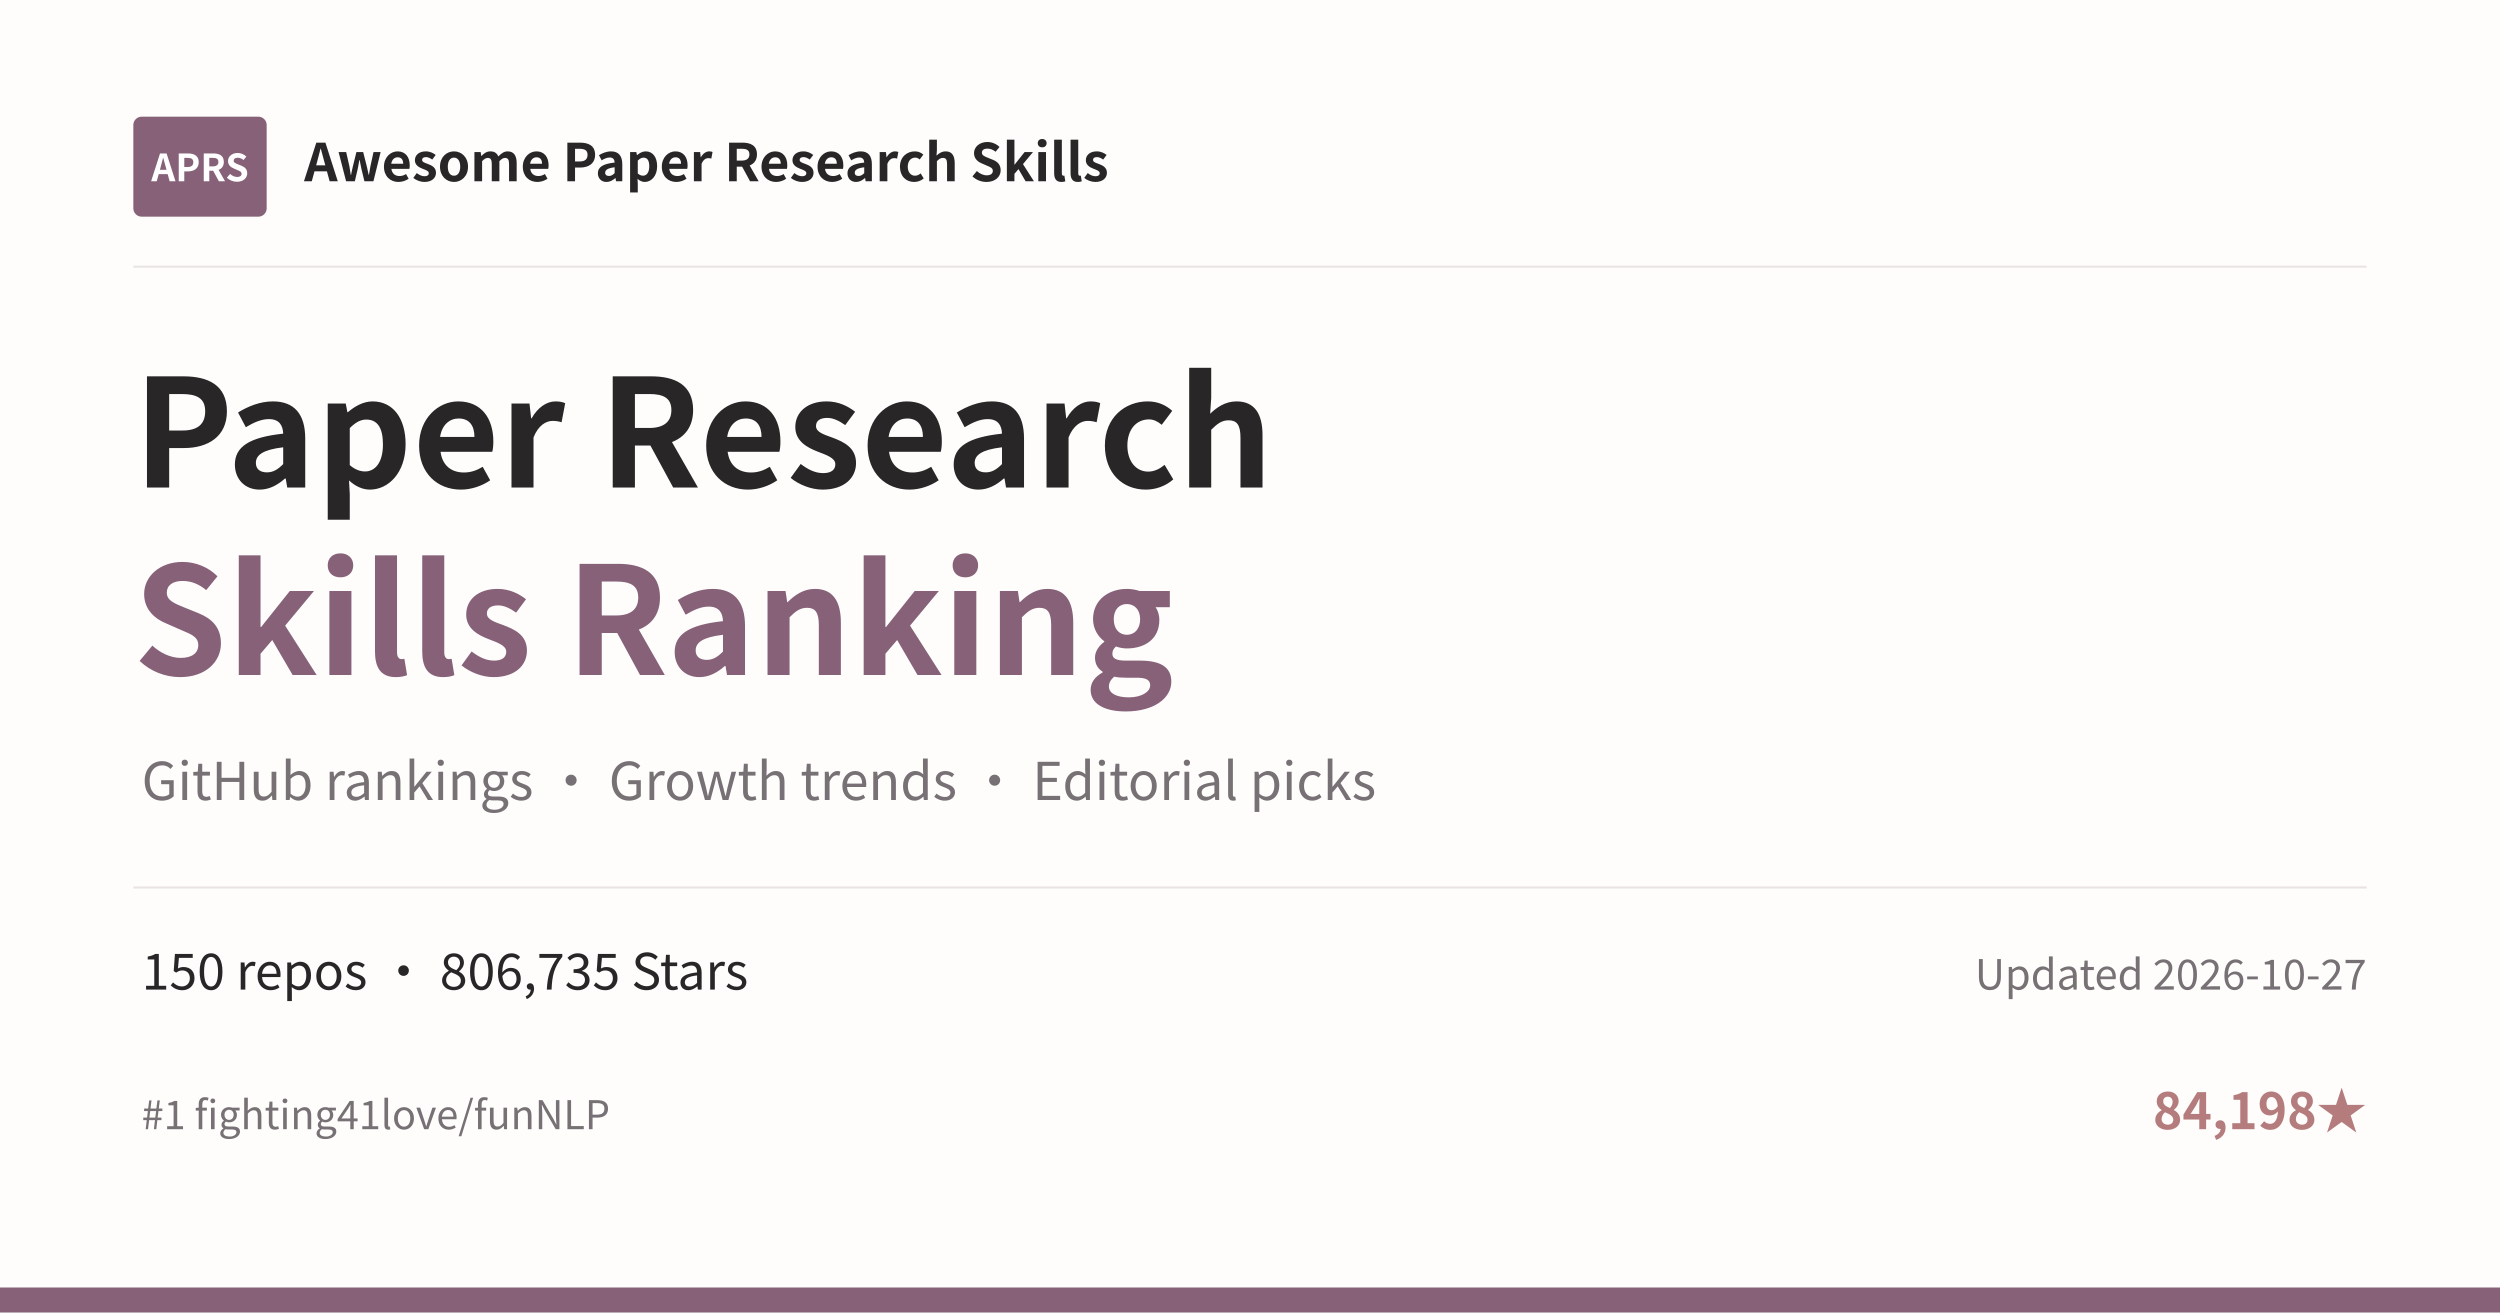
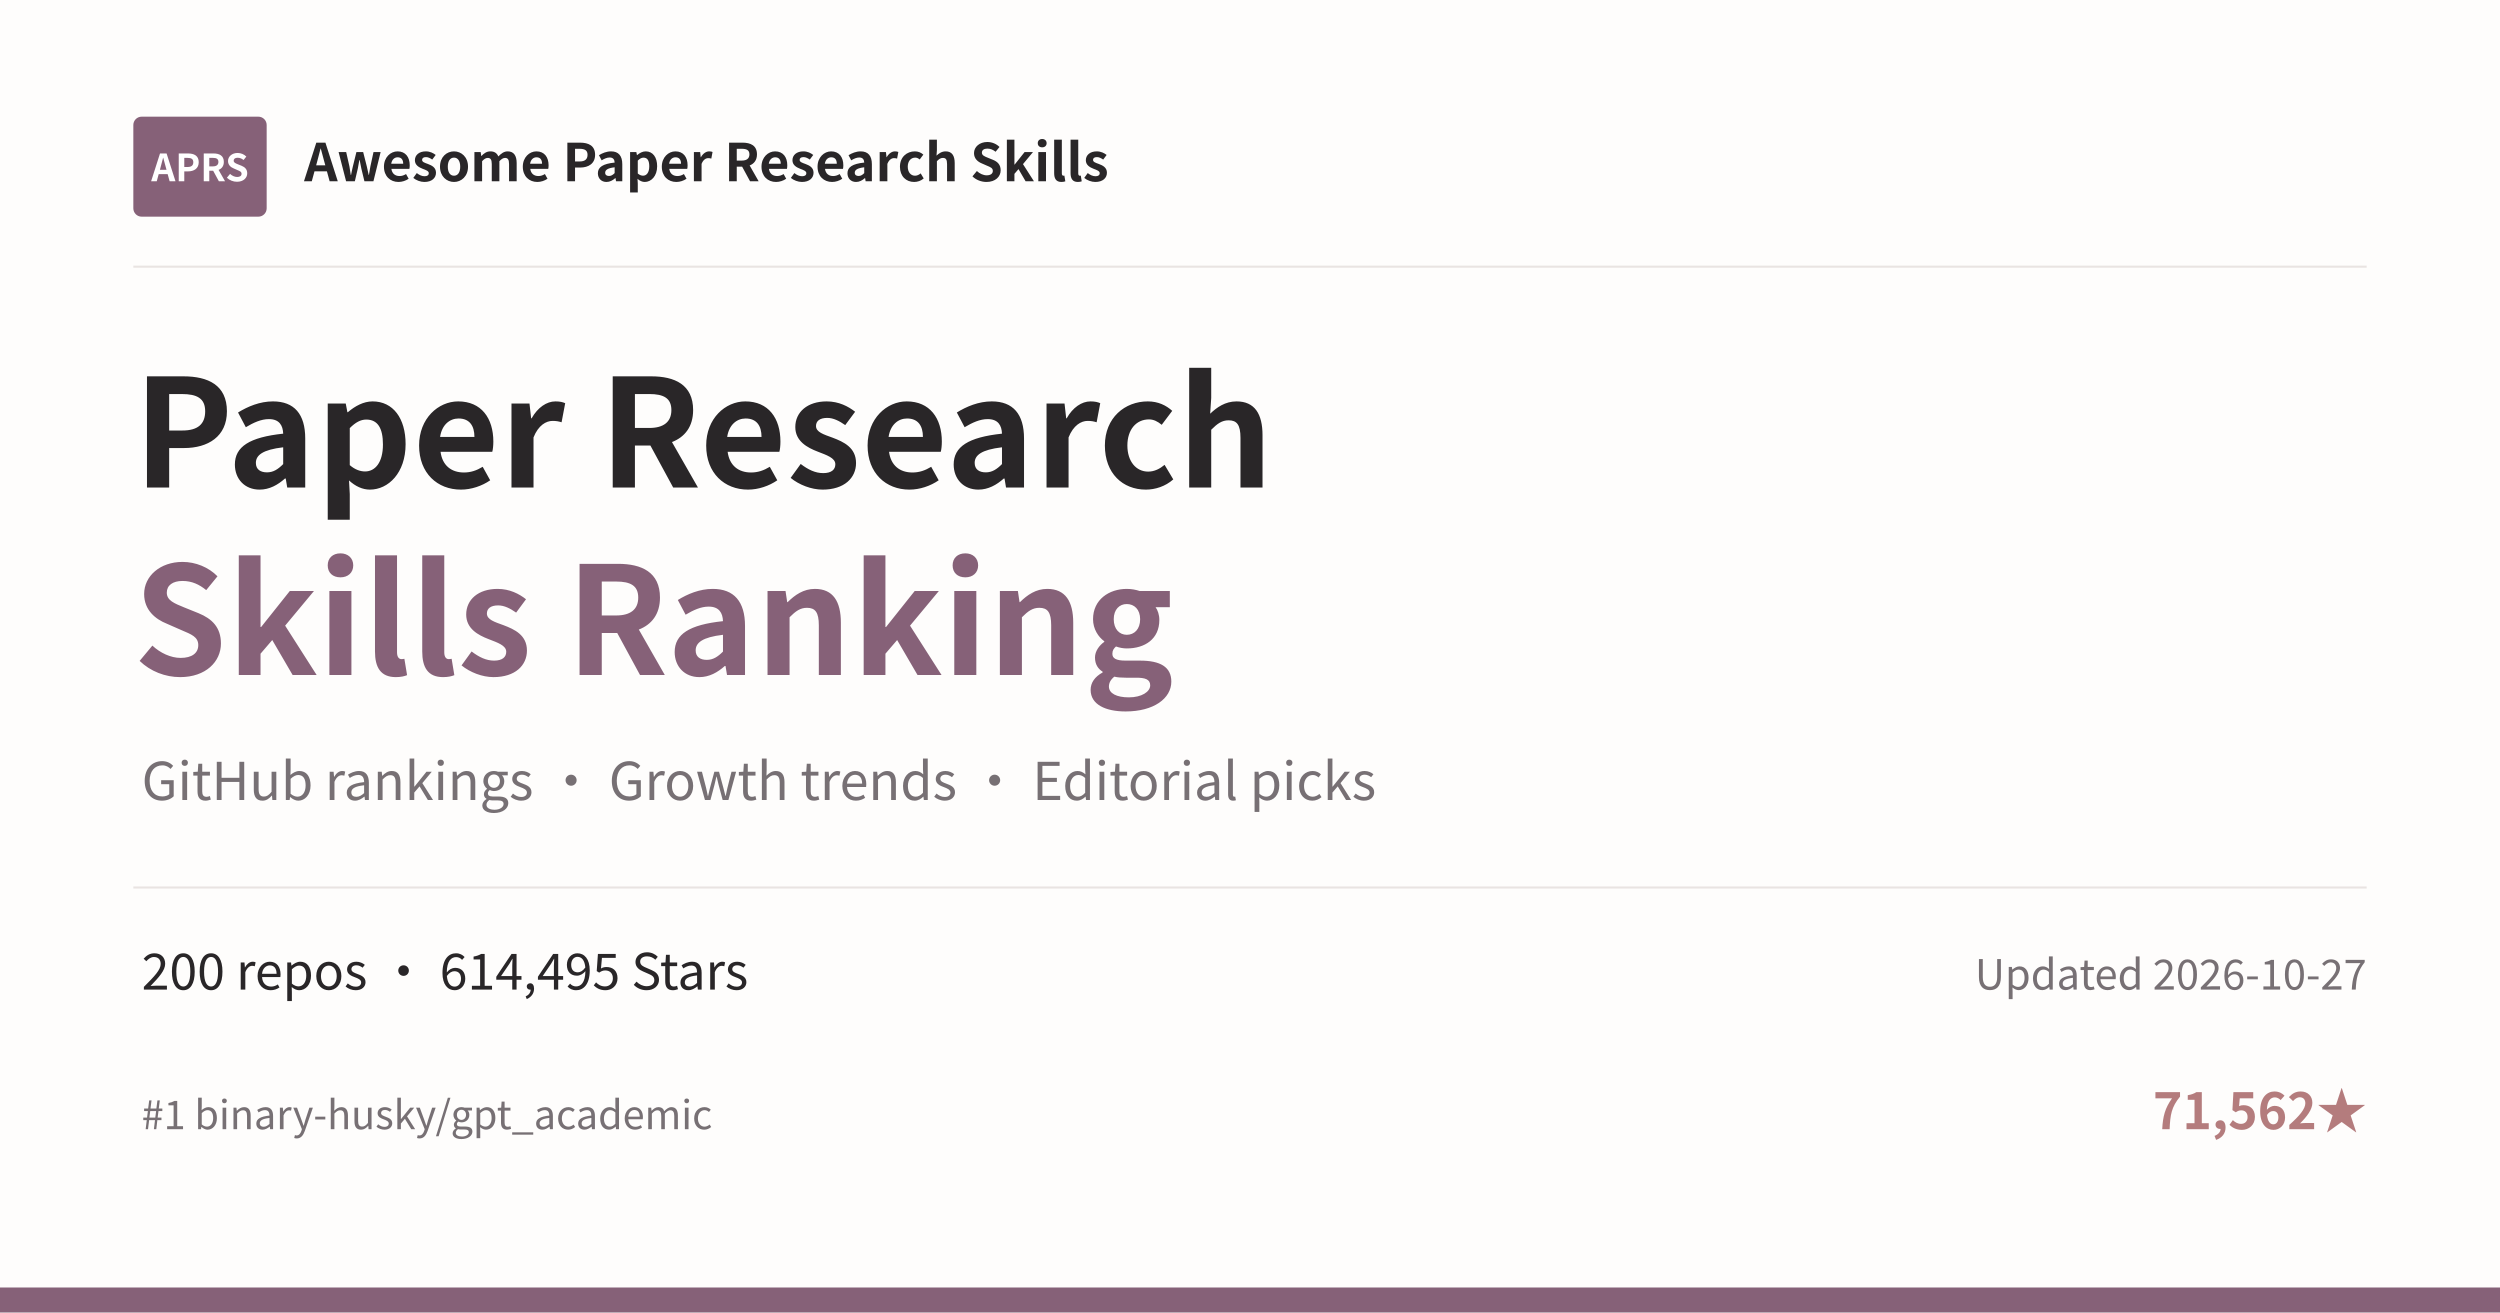
<svg xmlns="http://www.w3.org/2000/svg" width="1200" height="630" viewBox="0 0 1200 630">
  <rect width="1200" height="630" fill="#FEFDFC" />
  <rect x="64" y="56" width="64" height="48" rx="4" fill="#866178" />
  <text x="96" y="87" text-anchor="middle" font-family="Noto Sans CJK SC, Microsoft YaHei, PingFang SC, sans-serif" font-size="18" font-weight="700" fill="#FFFFFF">APRS</text>
  <text x="146" y="87" font-family="Noto Sans CJK SC, Microsoft YaHei, PingFang SC, sans-serif" font-size="25" font-weight="600" fill="#292628">Awesome Paper Research Skills</text>
  <line x1="64" y1="128" x2="1136" y2="128" stroke="#E9E4E2" />
  <text x="64" y="234" font-family="Noto Sans CJK SC, Microsoft YaHei, PingFang SC, sans-serif" font-size="72" font-weight="700" fill="#292628">Paper Research</text>
  <text x="64" y="324" font-family="Noto Sans CJK SC, Microsoft YaHei, PingFang SC, sans-serif" font-size="72" font-weight="700" fill="#866178">Skills Ranking</text>
  <text x="68" y="384" font-family="Noto Sans CJK SC, Microsoft YaHei, PingFang SC, sans-serif" font-size="25" fill="#777074">GitHub rankings · Growth trends · Editorial picks</text>
  <line x1="64" y1="426" x2="1136" y2="426" stroke="#E9E4E2" />
-   <text x="68" y="475" font-family="Noto Sans CJK SC, Microsoft YaHei, PingFang SC, sans-serif" font-size="24" fill="#292628">150 repos · 806,735 Stars</text>
+   <text x="68" y="475" font-family="Noto Sans CJK SC, Microsoft YaHei, PingFang SC, sans-serif" font-size="24" fill="#292628">200 repos · 614,495 Stars</text>
  <text x="1136" y="475" text-anchor="end" font-family="Noto Sans CJK SC, Microsoft YaHei, PingFang SC, sans-serif" font-size="20" fill="#777074">Updated 2026-10-27</text>
-   <text x="68" y="542" font-family="Noto Sans CJK SC, Microsoft YaHei, PingFang SC, sans-serif" font-size="19" fill="#777074">#1 fighting41love/funNLP</text>
-   <text x="1136" y="542" text-anchor="end" font-family="Noto Sans CJK SC, Microsoft YaHei, PingFang SC, sans-serif" font-size="24" font-weight="600" fill="#B47C7D">84,198★</text>
+   <text x="68" y="542" font-family="Noto Sans CJK SC, Microsoft YaHei, PingFang SC, sans-serif" font-size="19" fill="#777074">#1 binary-husky/gpt_academic</text>
+   <text x="1136" y="542" text-anchor="end" font-family="Noto Sans CJK SC, Microsoft YaHei, PingFang SC, sans-serif" font-size="24" font-weight="600" fill="#B47C7D">71,562★</text>
  <rect x="0" y="618" width="1200" height="12" fill="#866178" />
</svg>
